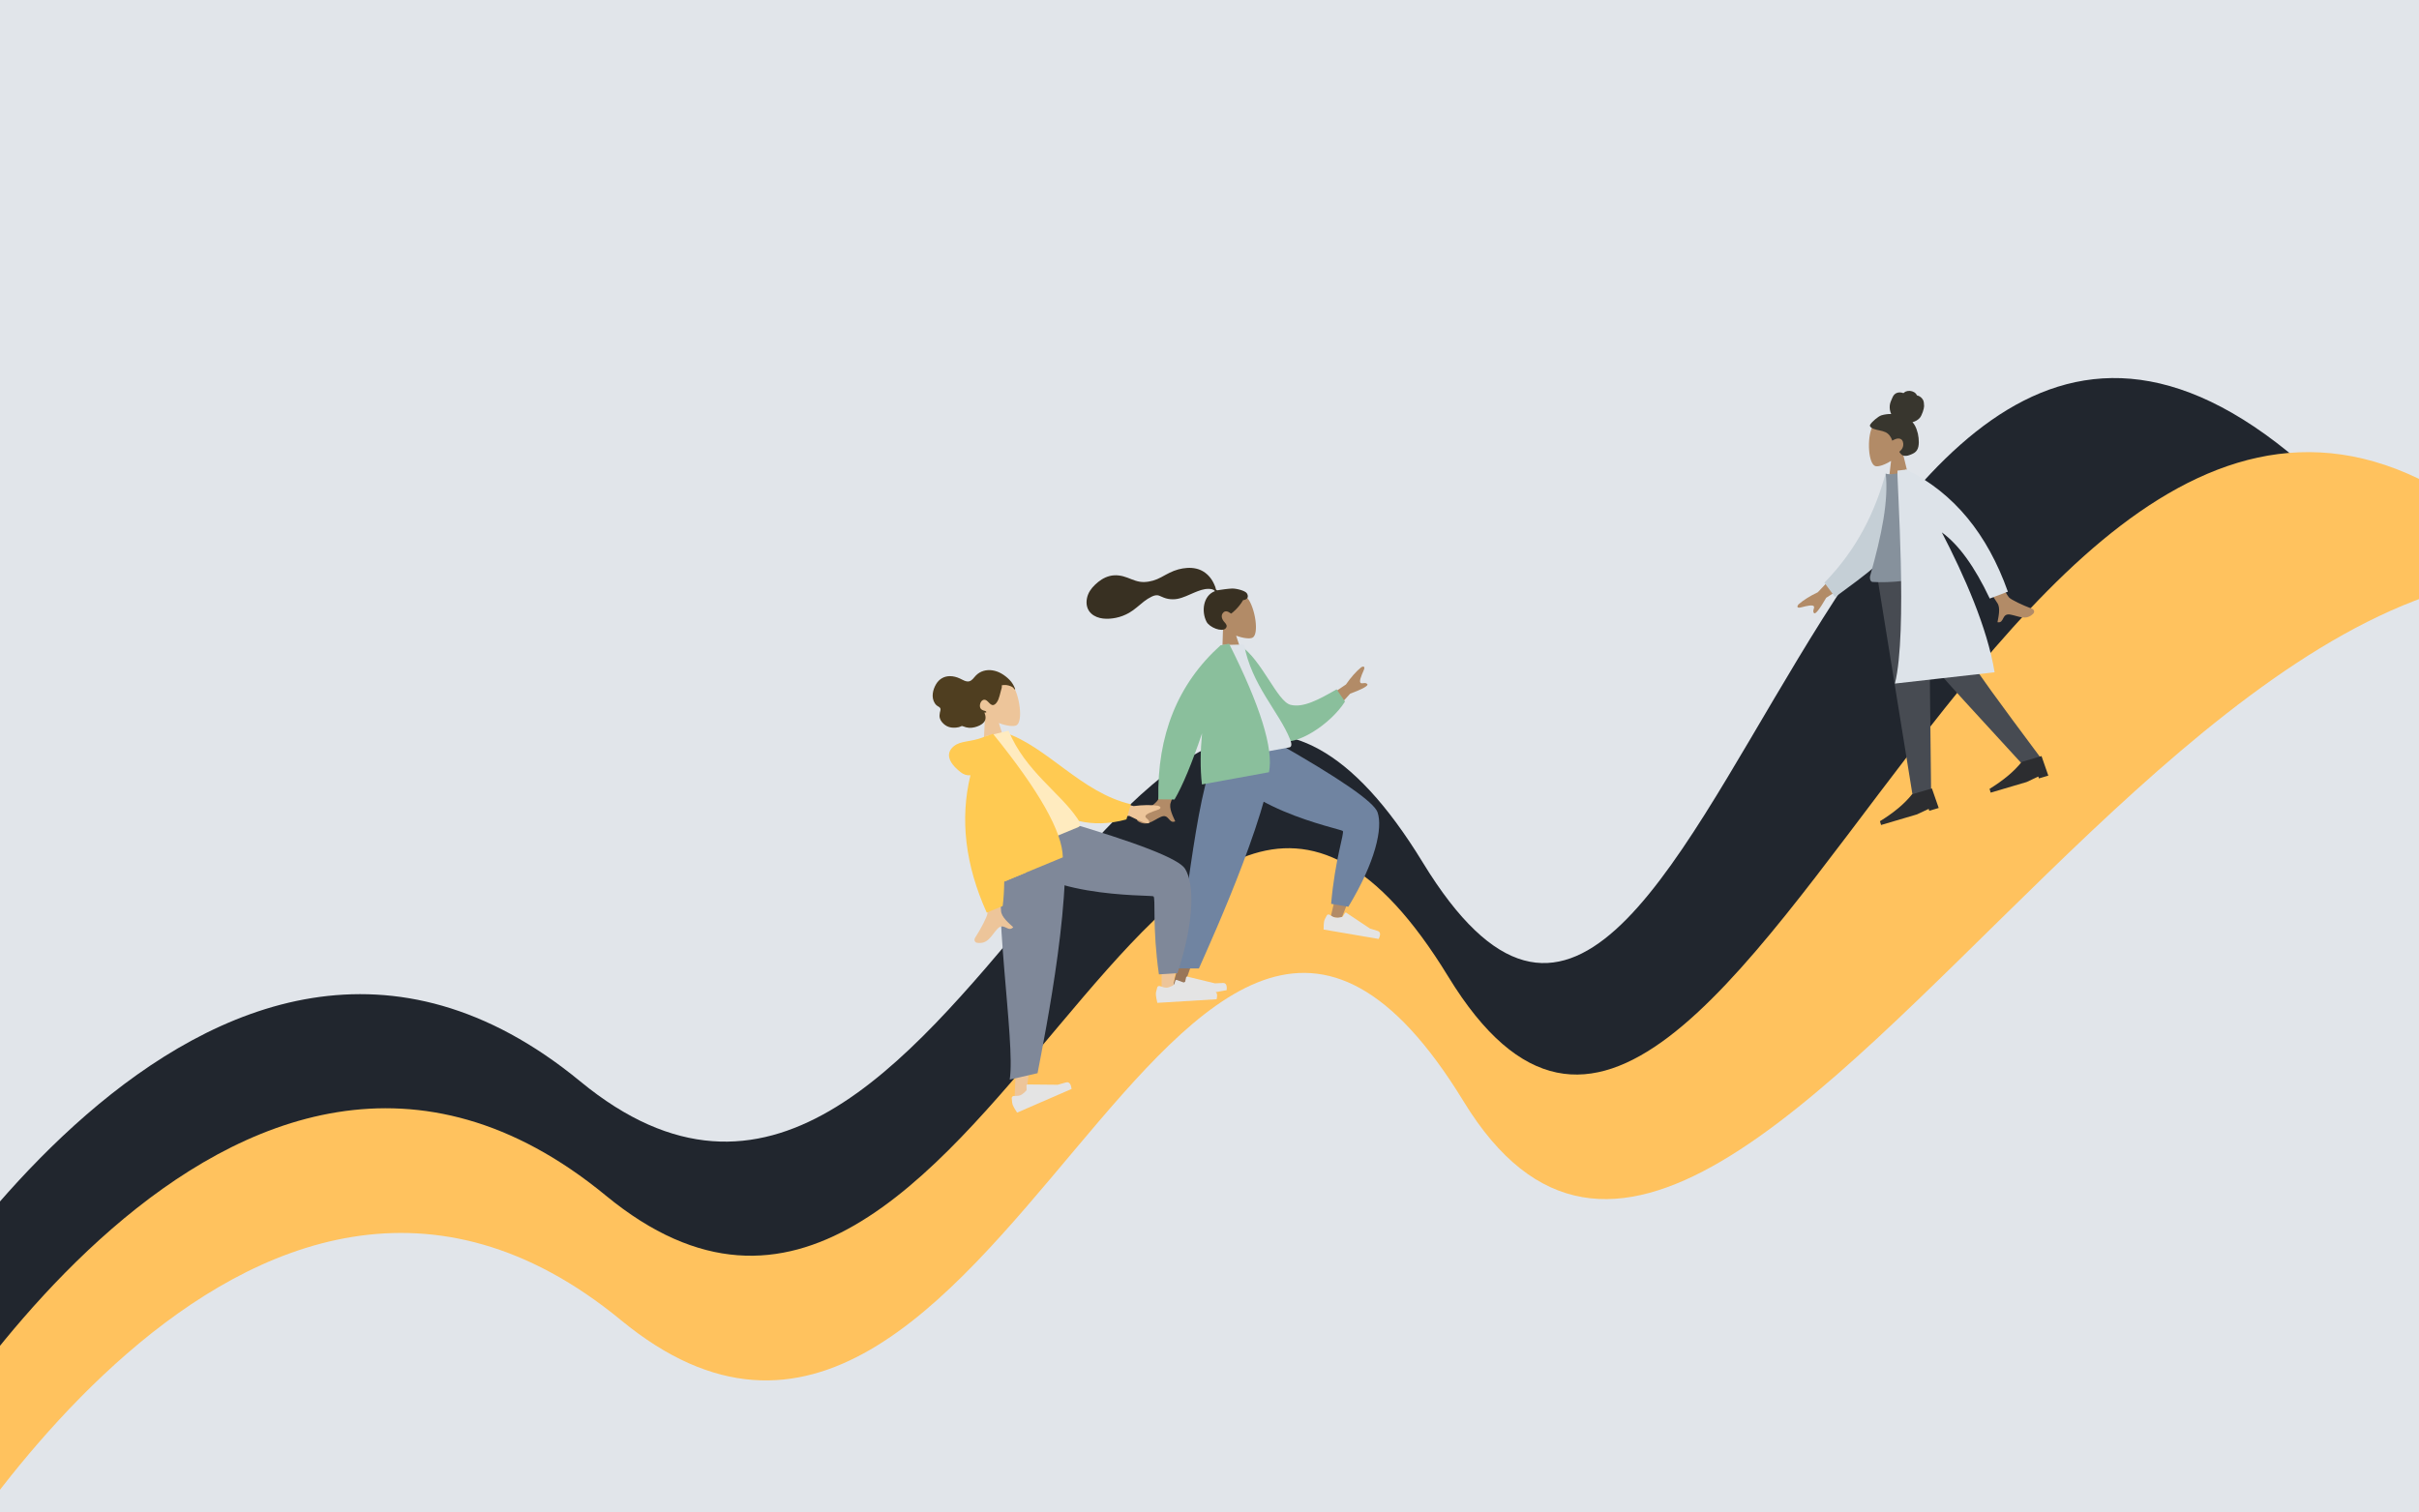
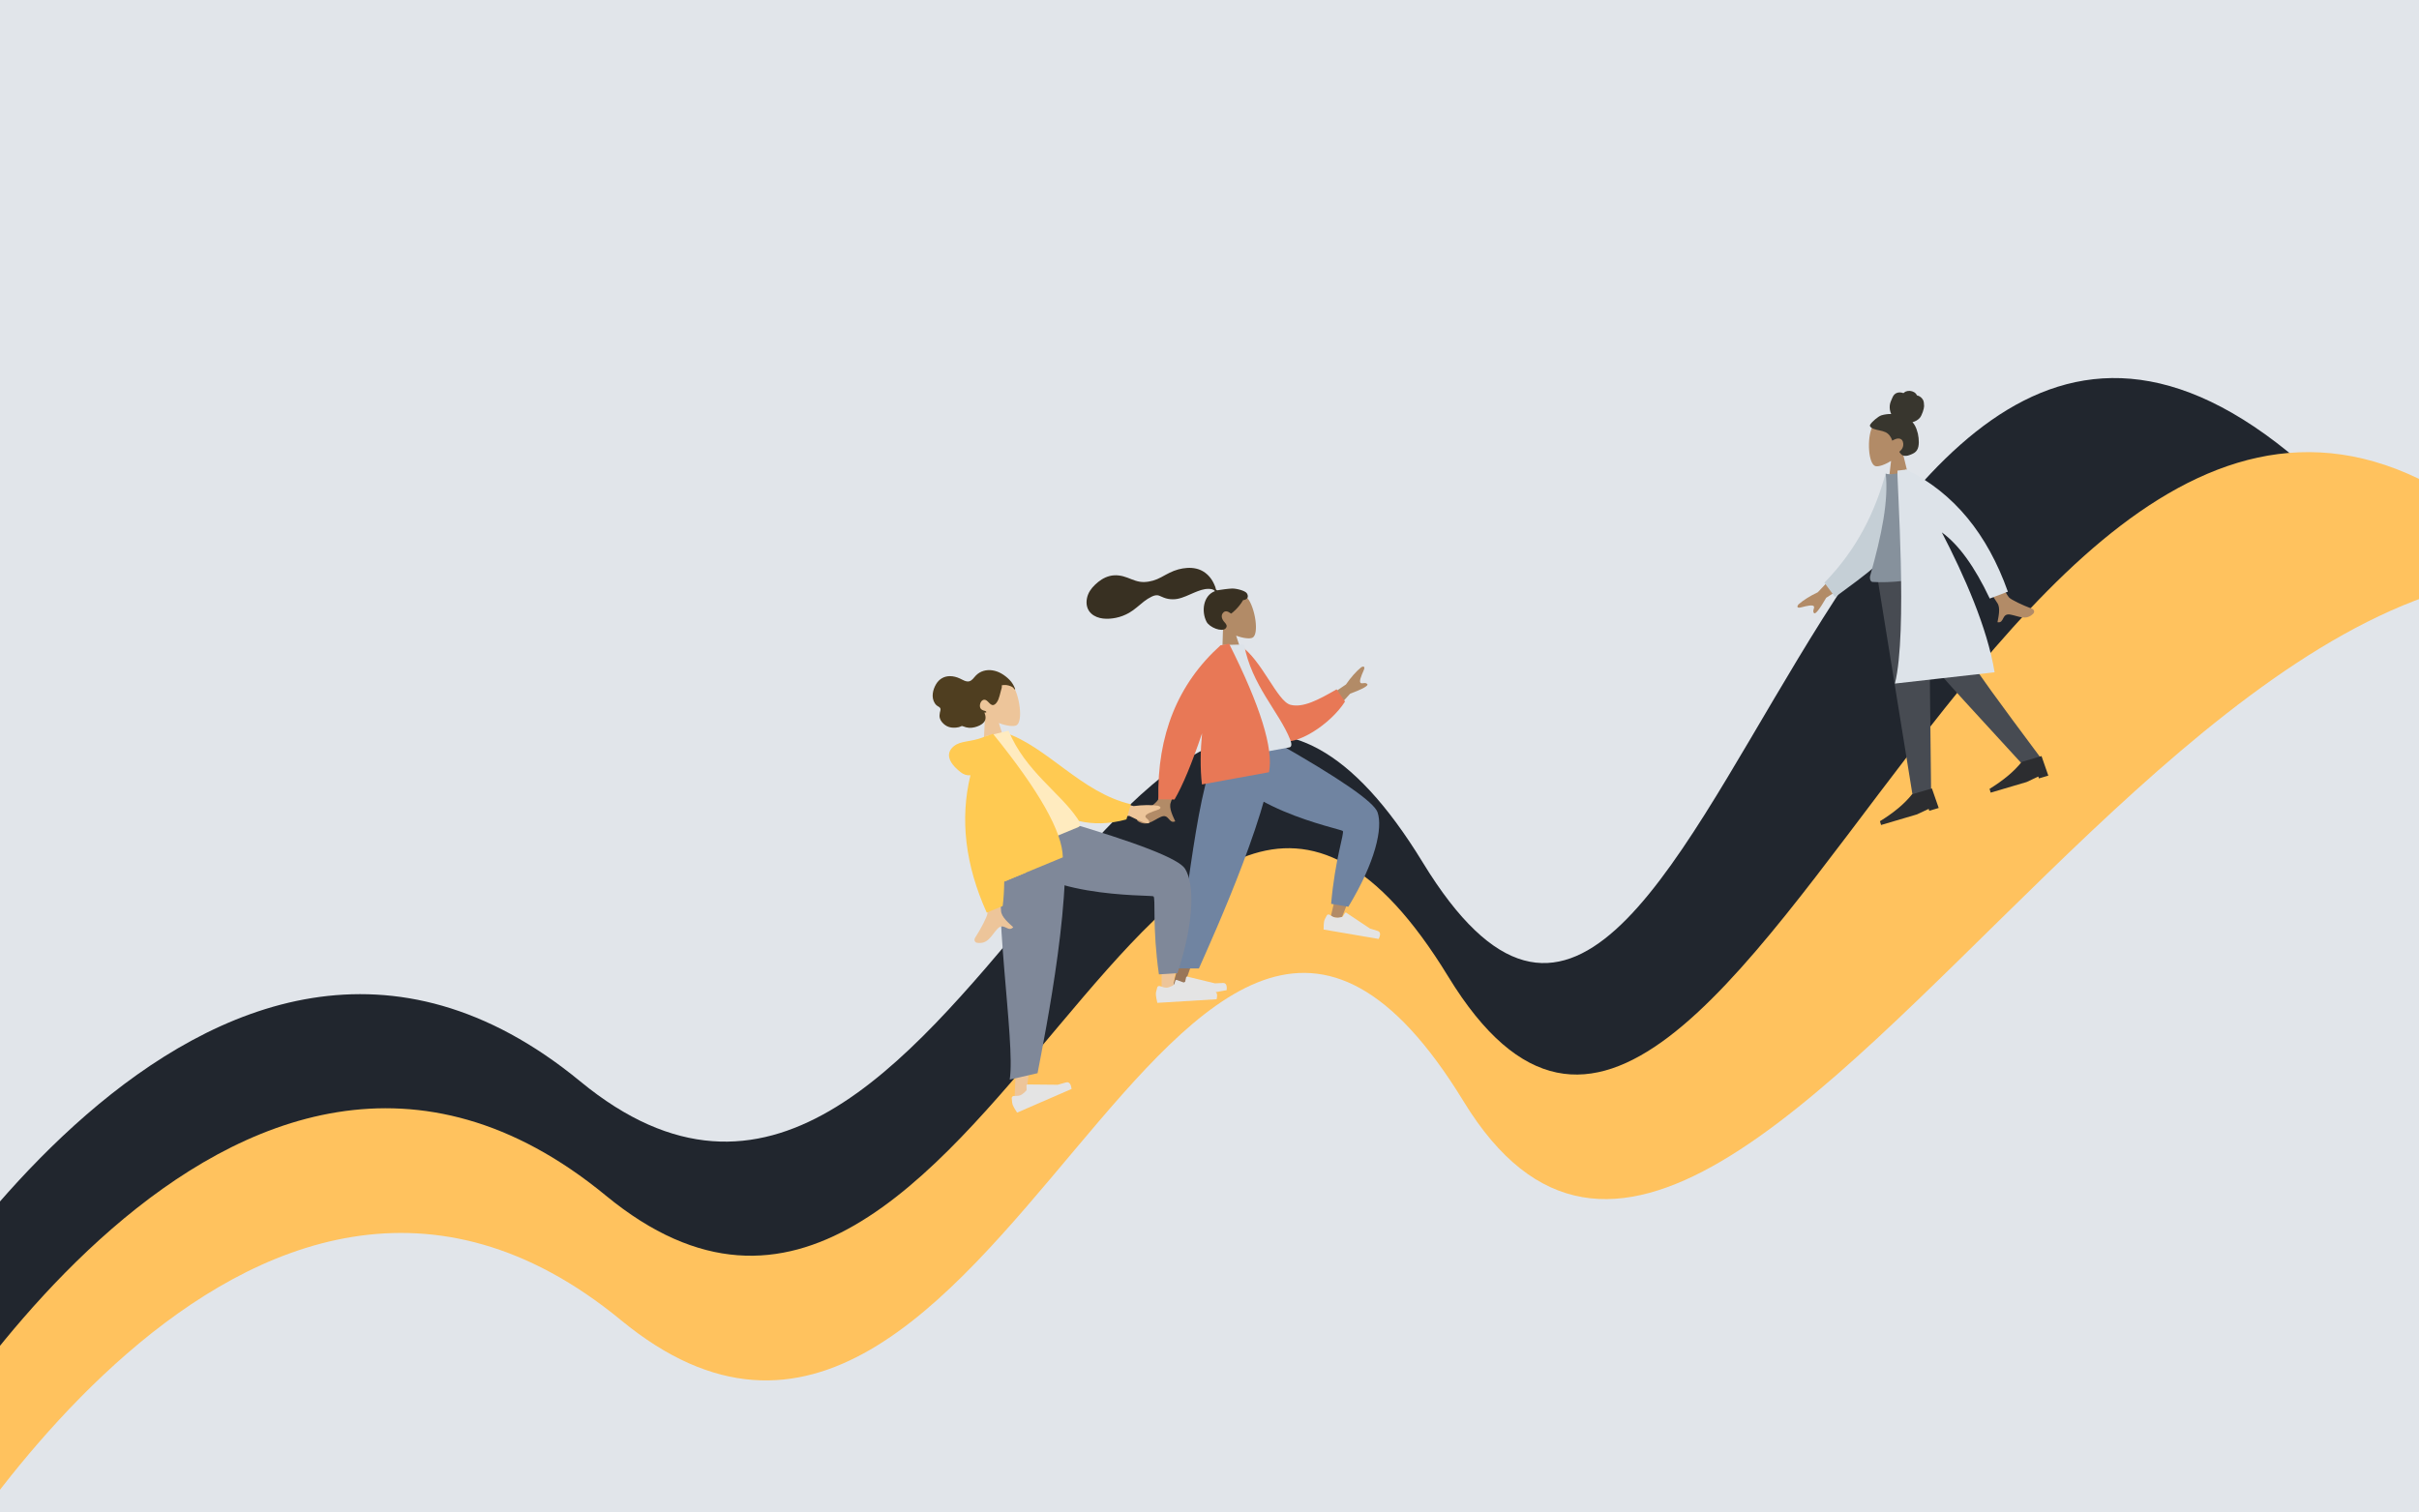
<svg xmlns="http://www.w3.org/2000/svg" width="1920" height="1200" viewBox="0 0 508 317.5" version="1.1" id="svg4619">
  <defs id="defs4613">
    <path id="path-1" d="M92.782,38.006 C93.339,38.194 92.782,35.795 91.448,34.918 C87.359,32.227 75.187,28.246 66.864,29.974 C61.288,31.131 54.334,34.036 49.881,37.74 C45.866,41.079 42.213,46.965 40.791,52.136 C39.299,57.566 38.734,65.122 40.791,69.859 C43.241,75.501 51.915,81.581 52.145,82.389 C52.407,83.31 51.381,86.91 50.631,90.704 C49.881,94.497 50.222,104.156 50.631,105.731 C51.284,108.249 54.788,109.486 56.316,109.668 C64.764,110.675 70.888,121.162 73.436,123.846 C84.781,135.235 92.698,140.188 97.188,138.705 C98.37,138.315 96.598,124.163 95.417,118.097 C94.235,112.031 82.644,101.207 81.902,97.64 C81.465,95.539 81.392,91.88 81.346,91.714 C80.253,84.177 80.441,83.565 78.846,80.494 C77.252,77.423 76.016,77.243 76.399,76.348 C78.271,71.977 84.294,58.604 85.66,54.231 C87.288,49.019 86.519,50.73 88.197,45.536 C88.941,43.236 89.887,37.033 92.782,38.006 Z" />
    <path id="path-1-9" d="M64.534,14.023 C64.307,12.609 64.757,11.916 59.073,7.933 C53.389,3.95 44.212,-0.748 34.968,1.297 C22.972,3.95 18.208,11.863 13.582,15.709 C9.412,19.177 5.228,19.582 2.748,23.885 C0.269,28.188 -1.05,40.568 1.106,45.49 C4.08,52.279 9.945,54.108 14.227,56.064 C21.57,59.419 31.949,55.876 32.201,55.289 C34.146,50.749 44.615,37.942 50.912,32.561 C55.542,28.605 65.603,20.658 64.534,14.023 Z" />
  </defs>
  <g id="layer1" transform="translate(0,20.50002)" style="display:inline">
    <rect style="fill:#e1e5ea;fill-opacity:0;stroke:none;stroke-width:0.265;stroke-opacity:1" id="rect5715" width="658.552" height="398.766" x="-43.832" y="-55.796" />
    <rect style="fill:#e1e5ea;fill-opacity:1;stroke:none;stroke-width:0.265;stroke-opacity:1" id="rect5717" width="514.761" height="326.069" x="-3.207" y="-21.056" />
    <path style="fill:#21262e;fill-opacity:1;stroke:none;stroke-width:0.265px;stroke-linecap:butt;stroke-linejoin:miter;stroke-opacity:1" d="m -26.727,269.204 c 0,0 70.025,-127.22 148.602,-62.541 C 200.452,271.342 238.404,61.803 298.807,160.693 359.21,259.582 383.799,-27.465 492.845,85.857 601.891,199.179 610.444,366.49 610.444,366.49 l -626.48,25.123 z" id="path5719" />
    <path style="display:inline;fill:#ffc25e;fill-opacity:1;stroke:none;stroke-width:0.265px;stroke-linecap:butt;stroke-linejoin:miter;stroke-opacity:1" d="m -21.382,293.17 c 0,0 70.025,-127.22 148.602,-62.541 78.577,64.679 116.53,-144.86 176.932,-45.97 60.403,98.89 121.875,-197.245 230.921,-83.923 109.046,113.322 80.715,289.72 80.715,289.72 l -626.48,25.123 z" id="path5719-1" />
    <path style="display:inline;fill:#e1e5ea;fill-opacity:1;stroke:none;stroke-width:0.265px;stroke-linecap:butt;stroke-linejoin:miter;stroke-opacity:1" d="m -18.174,319.362 c 0,0 70.025,-127.22 148.602,-62.541 78.577,64.679 116.529,-144.86 176.932,-45.97 60.403,98.89 172.122,-197.779 281.168,-84.457 109.046,113.322 30.469,290.255 30.469,290.255 L -7.484,441.771 Z" id="path5719-1-0" />
    <g id="humaaans/standing-17" transform="matrix(-0.183192,0.05408647,0.05408647,0.183192,423.6919,49.0343)" style="fill:none;fill-rule:evenodd;stroke:none;stroke-width:1">
      <g transform="translate(28,2)" id="humaaan-1">
        <g transform="rotate(-15,169.1449,-161.3564)" id="Head/Front/Chongo">
          <g transform="translate(58.49409,33.28277)" id="Head" style="fill:#784931;stroke-width:1">
            <path id="path7319" d="M 8.95,37.03 C 3.958,31.223 0.58,24.106 1.145,16.132 2.771,-6.844 35.041,-1.79 41.318,9.807 47.595,21.403 46.849,50.818 38.736,52.891 35.501,53.718 28.609,51.693 21.594,47.502 l 4.403,30.873 H 0 Z" style="fill:#b28b67;fill-opacity:1" />
          </g>
          <path id="hair" d="M 89.543,30.459 C 85.991,29.385 80.834,29.021 78.665,29.268 79.899,26.337 80.388,23.072 79.989,19.894 79.601,16.805 78.209,14.175 76.921,11.419 76.327,10.148 75.654,8.885 74.651,7.913 73.629,6.923 72.336,6.27 70.98,5.958 69.592,5.639 68.14,5.665 66.75,5.955 66.135,6.083 65.583,6.362 64.98,6.517 64.363,6.675 64.063,6.292 63.615,5.907 62.534,4.98 60.951,4.521 59.584,4.358 58.05,4.174 56.459,4.403 54.997,4.903 53.573,5.389 52.206,6.179 51.177,7.33 c -0.458,0.512 -0.874,1.095 -1.145,1.739 -0.111,0.264 -0.129,0.421 -0.395,0.517 -0.246,0.09 -0.534,0.092 -0.787,0.177 -2.454,0.824 -4.553,2.704 -5.696,5.117 -0.667,1.408 -0.982,3.887 -0.896,6.665 0.086,2.778 2.618,10.028 4.985,12.673 2.113,2.36 5.219,3.918 8.217,4.6 -1.99,2.254 -3.314,5.071 -4.294,7.936 -1.064,3.112 -1.722,6.345 -1.965,9.64 -0.231,3.13 -0.252,6.44 0.488,9.503 0.693,2.865 2.174,5.215 4.646,6.706 1.133,0.683 2.351,1.196 3.577,1.665 1.208,0.462 2.419,0.911 3.685,1.171 2.395,0.491 5.154,0.406 6.998,-1.483 0.665,-0.681 1.396,-1.537 1.881,-2.369 0.174,-0.299 0.28,-0.495 0.068,-0.787 -0.254,-0.35 -0.664,-0.619 -0.99,-0.893 -1.859,-1.562 -3.01,-3.648 -3.301,-6.126 -0.294,-2.515 0.387,-5.761 2.854,-6.858 3.045,-1.355 6.399,0.2 9.105,1.65 1.15,-4.024 3.512,-7.647 7.215,-9.492 4.097,-2.042 8.797,-2.281 13.007,-4.033 1.097,-0.457 2.214,-0.975 3.022,-1.905 0.338,-0.389 0.733,-0.893 0.868,-1.407 0.177,-0.675 -0.262,-1.242 -0.602,-1.768 -1.8,-2.792 -8.627,-8.432 -12.179,-9.506 z" style="fill:#38362e;fill-opacity:1" />
        </g>
        <g transform="translate(0,218.4359)" id="Bottom/Standing/Skinny-Jeans">
          <polygon points="197.029,9.9475983e-14 138.653,9.9475983e-14 177.925,137.283 206.578,238.468 227.477,238.468 " id="Leg" style="fill:#474b52;fill-opacity:1" />
          <path id="path7325" d="m 128.15,0 c -0.908,70.757 -4.006,109.35 -4.96,115.779 -0.954,6.429 -15.375,47.325 -43.263,122.689 h 21.65 c 35.504,-72.299 55.324,-113.196 59.458,-122.689 C 165.169,106.285 177.929,67.692 197.147,0 Z" style="fill:#474b52;fill-opacity:1" />
          <g transform="translate(77.99212,214.7293)" id="Accessories/Shoe/Flat-Pointy" style="fill:#191847">
            <path id="Shoe" d="M 0,43.329 1.083,20.581 H 23.831 C 34.617,28.164 48.699,34.302 66.077,38.996 v 4.333 H 24.914 l -14.082,-2.166 v 2.166 z" style="fill:#2c2d30;fill-opacity:1" />
          </g>
          <g transform="translate(203.6461,214.7293)" id="g7331" style="fill:#191847">
            <path id="path7329" d="M 0,43.329 1.083,20.581 H 23.831 C 34.617,28.164 48.699,34.302 66.077,38.996 v 4.333 H 24.914 l -14.082,-2.166 v 2.166 z" style="fill:#2c2d30;fill-opacity:1" />
          </g>
        </g>
        <g transform="rotate(-10,755.6506,24.10755)" id="Body/Lab-Coat">
          <path id="Skin" d="m 206.201,95.512 32.699,27.585 c 9.172,3.161 16.763,6.827 22.773,11 1.387,1.447 2.987,4.292 -3.125,3.394 -6.112,-0.898 -12.581,-1.569 -13.575,0.458 -0.994,2.027 2.549,4.779 0.637,7.474 -1.274,1.796 -6.342,-3.283 -15.202,-15.239 l -33.143,-16.459 z M 58.134,83.575 77.319,86.348 C 56.725,130.81 45.684,154.324 44.197,156.89 c -3.347,5.774 0.589,15.831 2.128,21.155 -7.776,2.234 -5.292,-9.72 -15.125,-6.739 -8.974,2.722 -16.38,8.891 -25.268,1.555 -1.093,-0.902 -2.013,-3.851 1.46,-5.57 8.653,-4.281 21.358,-12.116 23.333,-15.003 2.693,-3.937 11.829,-26.842 27.409,-68.713 z" style="fill:#b28b67;stroke:none;stroke-opacity:1;fill-opacity:1" />
          <path transform="rotate(5,183.8838,66.04735)" id="Coat-Back" d="M 133.24,9.948 144.742,5.014 C 164.301,43.543 191.641,80.086 234.527,109.22 l -8.412,17.86 c -36.986,-17.544 -71.691,-30.65 -87.912,-60.412 -5.444,-9.989 -4.246,-44.27 -4.962,-56.72 z" style="fill:#c5cfd6" />
          <path id="Shirt" d="m 97.49,118.568 c 34.055,3.593 60.86,3.593 80.414,0 2.423,-0.445 2.805,-4.481 1.681,-7.221 C 162.09,68.688 150.092,31.465 150.092,1.835 146.881,3.446 141.263,3.687 133.237,2.559 111.665,33.094 101.75,68.129 97.49,118.568 Z" style="fill:#86919c;fill-opacity:1" />
          <path id="Coat-Front" d="m 127.874,0 h 8.99 c 2.093,12.25 8.695,178.135 29.076,232.399 H 55.662 C 58.053,182.688 76.912,122.973 96.017,73.004 79.123,88.386 64.4,114.451 51.845,151.198 l -20.656,-5.276 C 46.547,80.067 78.125,31.663 125.921,0.71 126.024,0.472 126.127,0.236 126.23,0 h 0.796 c 0.293,-0.187 0.586,-0.373 0.88,-0.559 z" style="fill:#dde3e9" />
        </g>
      </g>
    </g>
    <text xml:space="preserve" style="font-style:normal;font-weight:normal;font-size:10.583px;line-height:1.25;font-family:sans-serif;letter-spacing:0px;word-spacing:0px;fill:#000000;fill-opacity:1;stroke:none;stroke-width:0.265" x="26.192" y="70.89" id="text7507">
      <tspan id="tspan7505" x="26.192" y="80.254" style="stroke-width:0.265" />
    </text>
    <g id="humaaans/standing-9" transform="matrix(0.2044873,-0.03724903,0.03724903,0.2044873,215.7157,99.41025)" style="fill:none;fill-rule:evenodd;stroke:none;stroke-width:1">
      <g transform="translate(40,27)" id="A-Human/Standing-3">
        <g transform="translate(82)" id="Head/Front/Airy">
          <g transform="translate(54,31)" id="Head-1" style="fill:#b28b67;stroke-width:1">
            <path id="path7983" d="M 8.262,34.49 C 3.654,29.081 0.536,22.453 1.057,15.025 2.558,-6.375 32.349,-1.667 38.143,9.134 43.938,19.935 43.25,47.333 35.76,49.263 32.774,50.033 26.411,48.147 19.935,44.244 L 24,73 H 0 Z" />
          </g>
          <path id="hair-8" d="m 78.464,27.685 c -3.163,-0.519 -11.68,-0.875 -13.251,-0.875 -1.004,0 -2.091,0.229 -2.686,-0.692 C 62.041,25.363 62.219,24.087 62.074,23.211 61.905,22.193 61.665,21.189 61.423,20.187 60.733,17.337 59.69,14.625 58.231,12.079 55.493,7.302 51.481,3.56 46.417,1.383 40.824,-1.021 34.496,-1.572 28.48,-1.084 22.043,-0.562 16.216,1.563 10.138,3.562 4.346,5.468 -1.72,6.218 -7.778,5.288 -13.882,4.35 -18.493,1.042 -23.641,-2.098 c -5.27,-3.214 -11.293,-5.317 -17.523,-4.833 -5.816,0.451 -11.176,2.853 -15.985,6.06 -4.499,3.001 -8.212,6.612 -10.308,11.695 -2.255,5.467 -2.253,11.468 1.455,16.299 5.375,7.003 15.352,8.814 23.654,8.634 4.802,-0.104 9.517,-0.98 14.05,-2.575 6.046,-2.126 11.27,-5.731 16.926,-8.655 2.654,-1.372 5.398,-2.499 8.274,-3.311 2.791,-0.788 5.539,-1.15 8.066,0.536 2.673,1.783 5.068,3.535 8.126,4.652 2.933,1.071 6.04,1.67 9.166,1.646 6.081,-0.047 12.075,-1.942 17.981,-3.211 4.816,-1.035 9.969,-2.066 14.879,-1.071 2.049,0.415 5.041,1.272 5.781,3.401 -12.454,2.257 -17.346,17.66 -13.835,28.967 1.895,6.103 13.286,13.237 17.715,10.029 2.806,-2.033 1.102,-4.701 0,-6.463 -2.111,-3.373 -2.834,-7.707 1.073,-10.055 3.37,-2.026 6.913,2.785 6.98,2.779 0.926,-0.073 8.929,-4.599 14.443,-11.203 5.439,0.322 6.265,-3.264 4.966,-6.197 -1.299,-2.933 -9.405,-6.624 -13.776,-7.342 z" style="fill:#383022;fill-opacity:1" />
        </g>
        <g transform="translate(0,187)" id="Bottom/Standing/Sprint">
          <path transform="rotate(-55,171.3336,82.40783)" id="Leg-3" d="M 207.47,-9.658 C 188.345,5.934 195.62,142.644 194.344,144.365 c -0.567,0.765 -30.876,7.274 -90.925,19.528 l 2.592,10.581 c 70.242,-3.486 107.41,-7.836 111.504,-13.05 5.861,-7.465 13.106,-49.212 21.733,-125.242 z" style="fill:#b28b67" />
          <path transform="rotate(-55,176.2309,77.64662)" id="Pant" d="m 113.54,152.758 4.565,17.041 c 52.36,6.012 86.878,-1.43 99.027,-12.987 8.1,-7.705 15.363,-49.339 21.789,-124.901 l -33.995,-48.55 c -45.525,34.346 -18.389,146.78 -19.553,149.353 -1.163,2.573 -28.777,4.607 -71.834,20.045 z" style="fill:#7084a1;fill-opacity:1" />
          <g transform="rotate(20,-347.4016,650.5891)" id="Accessories/Shoe/Flat-Sneaker" style="fill:#e4e4e4">
            <path id="shoe" d="M 2.678,25.402 C 1.559,28.388 1,30.623 1,32.106 1,33.909 1.3,36.54 1.901,40 c 2.092,0 20.893,0 56.402,0 1.466,-4.845 0.62,-7.461 -2.538,-7.848 -3.158,-0.386 -5.781,-0.735 -7.87,-1.047 L 21.68,19.419 c -0.504,-0.225 -1.096,0.002 -1.321,0.506 -0.004,0.009 -0.008,0.017 -0.011,0.026 l -1.685,4.088 c -2.923,1.364 -5.299,2.046 -7.127,2.046 -1.485,0 -3.536,-0.6 -6.152,-1.799 l 5.5e-6,-1.2e-5 c -1.004,-0.46 -2.191,-0.019 -2.652,0.985 -0.02,0.043 -0.038,0.087 -0.055,0.132 z" />
          </g>
          <polygon points="27.396,229.25 39.395,229.25 170.674,0 130,0 78.254,124.227 " id="polygon7992" style="fill:#997659" />
          <g transform="translate(24,199)" id="g7996" style="fill:#e4e4e4">
            <path id="path7994" d="M 2.678,25.402 C 1.559,28.388 1,30.623 1,32.106 1,33.909 1.3,36.54 1.901,40 c 2.092,0 20.893,0 56.402,0 1.466,-4.845 0.62,-7.461 -2.538,-7.848 -3.158,-0.386 -5.781,-0.735 -7.87,-1.047 L 21.68,19.419 c -0.504,-0.225 -1.096,0.002 -1.321,0.506 -0.004,0.009 -0.008,0.017 -0.011,0.026 l -1.685,4.088 c -2.923,1.364 -5.299,2.046 -7.127,2.046 -1.485,0 -3.536,-0.6 -6.152,-1.799 l 5.5e-6,-1.2e-5 c -1.004,-0.46 -2.191,-0.019 -2.652,0.985 -0.02,0.043 -0.038,0.087 -0.055,0.132 z" />
          </g>
          <path id="path7998" d="m 31.989,207.433 26.662,5 C 79.266,182.125 165.541,57.852 175,0 H 115.644 C 84.055,41.821 51.639,176.624 31.989,207.433 Z" style="fill:#7084a1;fill-opacity:1" />
        </g>
        <g transform="translate(22,82)" id="Body/Jacket-2">
          <path id="Skin-4" d="m 198,77.617 36.235,-15.913 c 6.347,-6.325 12.477,-11.133 18.388,-14.422 1.768,-0.563 4.787,-0.733 1.565,3.973 -3.222,4.706 -6.399,9.801 -5.112,11.45 1.287,1.649 5.017,-0.171 6.49,2.511 0.982,1.788 -5.304,3.927 -18.859,6.417 L 209.57,92.439 Z M 51.508,82 72,86.066 C 51.392,124.471 40.34,144.826 38.845,147.13 c -3.365,5.185 -0.225,14.687 0.934,19.691 -7.275,1.693 -4.406,-9.256 -13.612,-6.97 -8.403,2.087 -15.528,7.442 -23.363,0.22 -0.963,-0.888 -1.669,-3.663 1.616,-5.087 C 12.603,151.437 24.692,144.796 26.652,142.218 29.326,138.702 37.611,118.629 51.508,82 Z" style="fill:#b28b67" />
-           <path transform="rotate(5,177.5382,58.16177)" id="Coat-Back-2" d="m 123.28,9.877 8.485,-2.231 c 20.355,16.559 31.837,59.616 44.847,64.31 12.301,4.438 28.596,-2.324 47.89,-11.217 l 7.293,13.096 C 215.41,95 178.299,114.917 161.843,106.84 135.534,93.927 125.047,40.501 123.28,9.877 Z" style="fill:#8abf9c;fill-opacity:1" />
+           <path transform="rotate(5,177.5382,58.16177)" id="Coat-Back-2" d="m 123.28,9.877 8.485,-2.231 c 20.355,16.559 31.837,59.616 44.847,64.31 12.301,4.438 28.596,-2.324 47.89,-11.217 l 7.293,13.096 C 215.41,95 178.299,114.917 161.843,106.84 135.534,93.927 125.047,40.501 123.28,9.877 Z" style="fill:#e87856;fill-opacity:1" />
          <path id="Shirt-2" d="m 90,114 c 34.672,0 60.176,0 76.511,0 3.496,0 2.837,-5.048 2.332,-7.596 C 163.011,77.004 140.241,45.312 140.241,3.461 L 118.172,0 C 99.917,29.358 93.605,65.505 90,114 Z" style="fill:#dde3e9" />
-           <path id="Coat-Front-4" d="M 82.369,84.233 C 66.771,112.368 53.661,132.623 43.037,145 L 27,141.859 C 37.331,77.791 67.247,30.504 116.748,0 H 117 h 8.486 c 19.813,67.537 25.274,112.537 16.386,135 H 73 c 1.09,-16.437 4.583,-33.819 9.369,-50.767 z" style="fill:#8abf9c;fill-opacity:1" />
+           <path id="Coat-Front-4" d="M 82.369,84.233 C 66.771,112.368 53.661,132.623 43.037,145 L 27,141.859 C 37.331,77.791 67.247,30.504 116.748,0 H 117 h 8.486 c 19.813,67.537 25.274,112.537 16.386,135 H 73 c 1.09,-16.437 4.583,-33.819 9.369,-50.767 z" style="fill:#e87856;fill-opacity:1" />
        </g>
      </g>
    </g>
    <g id="humaaans/standing-6" transform="matrix(0.1871979,-0.08131398,0.08131398,0.1871979,165.4033,127.4676)" style="fill:none;fill-rule:evenodd;stroke:none;stroke-width:1">
      <g transform="translate(21.13183,5.91011)" id="humaaan-3">
        <g transform="translate(0,215.4359)" id="Bottom/Standing/Sprint-5">
          <path transform="rotate(-55,185.589,88.87665)" id="Leg-1" d="m 224.415,-10.625 c -20.632,16.831 -12.503,164.745 -13.879,166.605 -0.611,0.826 -33.344,7.809 -98.198,20.947 l 2.821,11.452 c 75.884,-3.633 116.032,-8.266 120.445,-13.899 6.318,-8.064 14.063,-53.214 23.234,-135.45 z" style="fill:#edc59a;fill-opacity:1" />
          <path transform="rotate(-55,190.9188,83.7636)" id="Pant-7" d="m 123.305,164.894 4.966,18.445 c 56.583,6.607 93.861,-1.376 106.965,-13.855 8.736,-8.32 16.501,-53.347 23.296,-135.082 L 221.708,-18.189 c -49.119,37.068 -19.579,158.758 -20.831,161.539 -1.252,2.781 -31.082,4.927 -77.571,21.544 z" style="fill:#7f8899;fill-opacity:1" />
          <g transform="rotate(20,-374.3298,704.3002)" id="Accessories/Shoe/Flat-Sneaker-5" style="fill:#e4e4e4">
            <path id="shoe-7" d="m 2.901,27.516 c -1.212,3.235 -1.818,5.656 -1.818,7.262 0,1.953 0.325,4.804 0.976,8.551 2.266,0 22.631,0 61.096,0 1.588,-5.249 0.671,-8.082 -2.749,-8.501 -3.421,-0.419 -6.262,-0.796 -8.525,-1.134 L 23.484,21.035 c -0.546,-0.244 -1.187,0.002 -1.43,0.548 -0.004,0.009 -0.008,0.019 -0.012,0.028 l -1.825,4.428 c -3.167,1.477 -5.74,2.216 -7.72,2.216 -1.609,0 -3.83,-0.65 -6.664,-1.949 l 5.9e-6,-1.3e-5 c -1.088,-0.499 -2.374,-0.021 -2.872,1.067 -0.021,0.047 -0.041,0.095 -0.059,0.143 z" />
          </g>
          <polygon points="42.674,247.371 184.878,0 140.819,0 84.767,134.046 29.676,247.371 " id="polygon8044" style="fill:#edc59a;fill-opacity:1" />
          <g transform="translate(25.99737,214.7293)" id="g8048" style="fill:#e4e4e4">
            <path id="path8046" d="m 2.901,27.516 c -1.212,3.235 -1.818,5.656 -1.818,7.262 0,1.953 0.325,4.804 0.976,8.551 2.266,0 22.631,0 61.096,0 1.588,-5.249 0.671,-8.082 -2.749,-8.501 -3.421,-0.419 -6.262,-0.796 -8.525,-1.134 L 23.484,21.035 c -0.546,-0.244 -1.187,0.002 -1.43,0.548 -0.004,0.009 -0.008,0.019 -0.012,0.028 l -1.825,4.428 c -3.167,1.477 -5.74,2.216 -7.72,2.216 -1.609,0 -3.83,-0.65 -6.664,-1.949 l 5.9e-6,-1.3e-5 c -1.088,-0.499 -2.374,-0.021 -2.872,1.067 -0.021,0.047 -0.041,0.095 -0.059,0.143 z" />
          </g>
          <path id="path8050" d="m 34.651,223.829 28.881,5.395 C 85.863,196.52 179.318,62.425 189.564,0 H 125.268 C 91.05,45.127 55.937,190.584 34.651,223.829 Z" style="fill:#7f8899;fill-opacity:1" />
        </g>
        <g transform="rotate(14,54.36209,458.1112)" id="Head/Front/Wavy">
          <g transform="translate(58.49409,33.28277)" id="Head-16" style="fill:#b28b67;stroke-width:1">
            <path id="path8053" d="M 8.95,37.03 C 3.958,31.223 0.58,24.106 1.145,16.132 2.771,-6.844 35.041,-1.79 41.318,9.807 47.595,21.403 46.849,50.818 38.736,52.891 35.501,53.718 28.609,51.693 21.594,47.502 l 4.403,30.873 H 0 Z" style="fill:#edc59a;fill-opacity:1" />
          </g>
          <path id="hair-9" d="m 102.266,48.296 c -0.258,-1.503 -0.887,-3.172 -1.395,-4.594 -0.655,-1.833 -1.645,-3.486 -2.736,-5.044 -2.053,-2.933 -4.515,-5.581 -7.234,-7.78 -4.966,-4.015 -11.288,-6.331 -17.505,-5.579 -3.139,0.38 -6.186,1.566 -8.779,3.542 -2.343,1.785 -4.597,4.412 -7.631,4.601 -3.301,0.205 -6.328,-2.683 -8.975,-4.467 -2.985,-2.011 -6.161,-3.476 -9.65,-4.046 -5.845,-0.954 -11.336,1.003 -15.364,5.757 -4.287,5.058 -7.403,12.475 -4.588,19.177 0.523,1.246 1.196,2.296 2.163,3.167 0.886,0.798 2.239,1.647 2.599,2.923 0.382,1.356 -0.758,3.105 -1.2,4.328 -0.633,1.753 -1.153,3.592 -0.968,5.497 0.304,3.128 2.287,6.115 4.382,8.171 2.131,2.092 4.755,3.292 7.557,3.845 1.871,0.369 3.783,0.573 5.685,0.434 0.944,-0.069 1.777,-0.329 2.692,-0.535 0.889,-0.201 1.386,0.033 2.141,0.517 3.505,2.246 7.274,3.115 11.322,2.781 3.416,-0.282 7.353,-1.103 10.14,-3.422 3.095,-2.576 3.033,-6.129 2.305,-9.925 0.772,0.379 2.906,0.614 1.631,-0.897 -0.505,-0.598 -1.46,-0.842 -2.108,-1.194 -0.755,-0.41 -1.521,-0.939 -2.108,-1.608 -2.367,-2.699 0.024,-8.191 2.999,-9.096 4.42,-1.345 5.41,4.851 8.565,6.454 1.814,0.921 3.712,-0.338 5.071,-1.624 1.821,-1.723 3.062,-4.005 4.133,-6.328 0.883,-1.913 1.704,-3.852 2.603,-5.755 0.42,-0.889 1.874,-3.401 1.144,-4.406 3.166,-0.626 6.692,0.678 9.419,2.388 1.127,0.707 1.986,1.486 2.587,2.734 0.129,0.267 0.409,1.062 0.761,1.095 0.655,0.061 0.41,-0.733 0.346,-1.111" style="fill:#4f3e20;fill-opacity:1" />
        </g>
        <g transform="rotate(1,-5893.157,1471.128)" id="Body/Hoodie">
          <path id="Skin-8" d="m 206.659,99.394 34.553,25.248 c 9.371,2.516 17.201,5.647 23.489,9.392 1.485,1.347 3.28,4.074 -2.879,3.603 -6.16,-0.471 -12.66,-0.691 -13.51,1.399 -0.85,2.091 2.878,4.591 1.16,7.412 -1.145,1.881 -6.557,-2.835 -16.234,-14.146 l -34.217,-14.119 z m -132.666,0.871 22.637,0.089 c -13.977,44.898 -21.523,68.721 -22.637,71.468 -2.507,6.181 2.798,15.595 5.066,20.654 -7.388,3.289 -6.6,-8.893 -15.92,-4.578 -8.506,3.938 -14.977,11.073 -24.805,5.039 -1.208,-0.742 -2.532,-3.535 0.667,-5.718 7.97,-5.438 19.455,-14.956 21.007,-18.088 2.116,-4.272 6.778,-27.227 13.984,-68.864 z" style="fill:#edc59a;fill-opacity:1" />
          <path transform="rotate(5,188.3362,69.30281)" id="Coat-Back-1" d="m 132.973,10.348 9.192,-2.409 c 37.225,26.731 56.447,82.661 101.534,109.235 l -9.112,13.492 C 160.173,128.037 135.824,59.896 132.973,10.348 Z" style="fill:#ffca52;fill-opacity:1" />
          <path id="Shirt-3" d="m 97.49,122.879 c 37.557,0 65.184,0 82.879,0 3.787,0 3.074,-5.442 2.526,-8.187 C 176.577,83.001 151.913,48.841 151.913,3.73 L 128.007,0 C 108.233,31.645 101.395,70.607 97.49,122.879 Z" style="fill:#ffebbf;fill-opacity:1" />
          <path id="Coat-Front-3" d="M 98.156,31.106 C 94.684,30.113 91.935,27.796 89.908,24.157 81.17,8.468 84.325,-0.17 93.663,-3.009 103.001,-5.848 111.329,0 126.206,0 c 0.809,0 1.55,0.05 2.223,0.151 l 7.484,0.425 C 157.386,72.989 163.308,121.302 153.679,145.515 H 88.447 c -3.865,8.968 -7.563,16.513 -11.095,22.636 H 59.577 C 57.904,114.328 70.764,68.647 98.156,31.106 Z" style="fill:#ffca52;fill-opacity:1" />
          <path id="Shade" d="m 102.652,108.325 c 2.052,17.081 5.386,29.477 10.003,37.19 H 88.447 c 4.508,-10.461 9.243,-22.857 14.205,-37.19 z" style="fill:#ffca52;fill-opacity:1" />
        </g>
      </g>
    </g>
  </g>
</svg>
